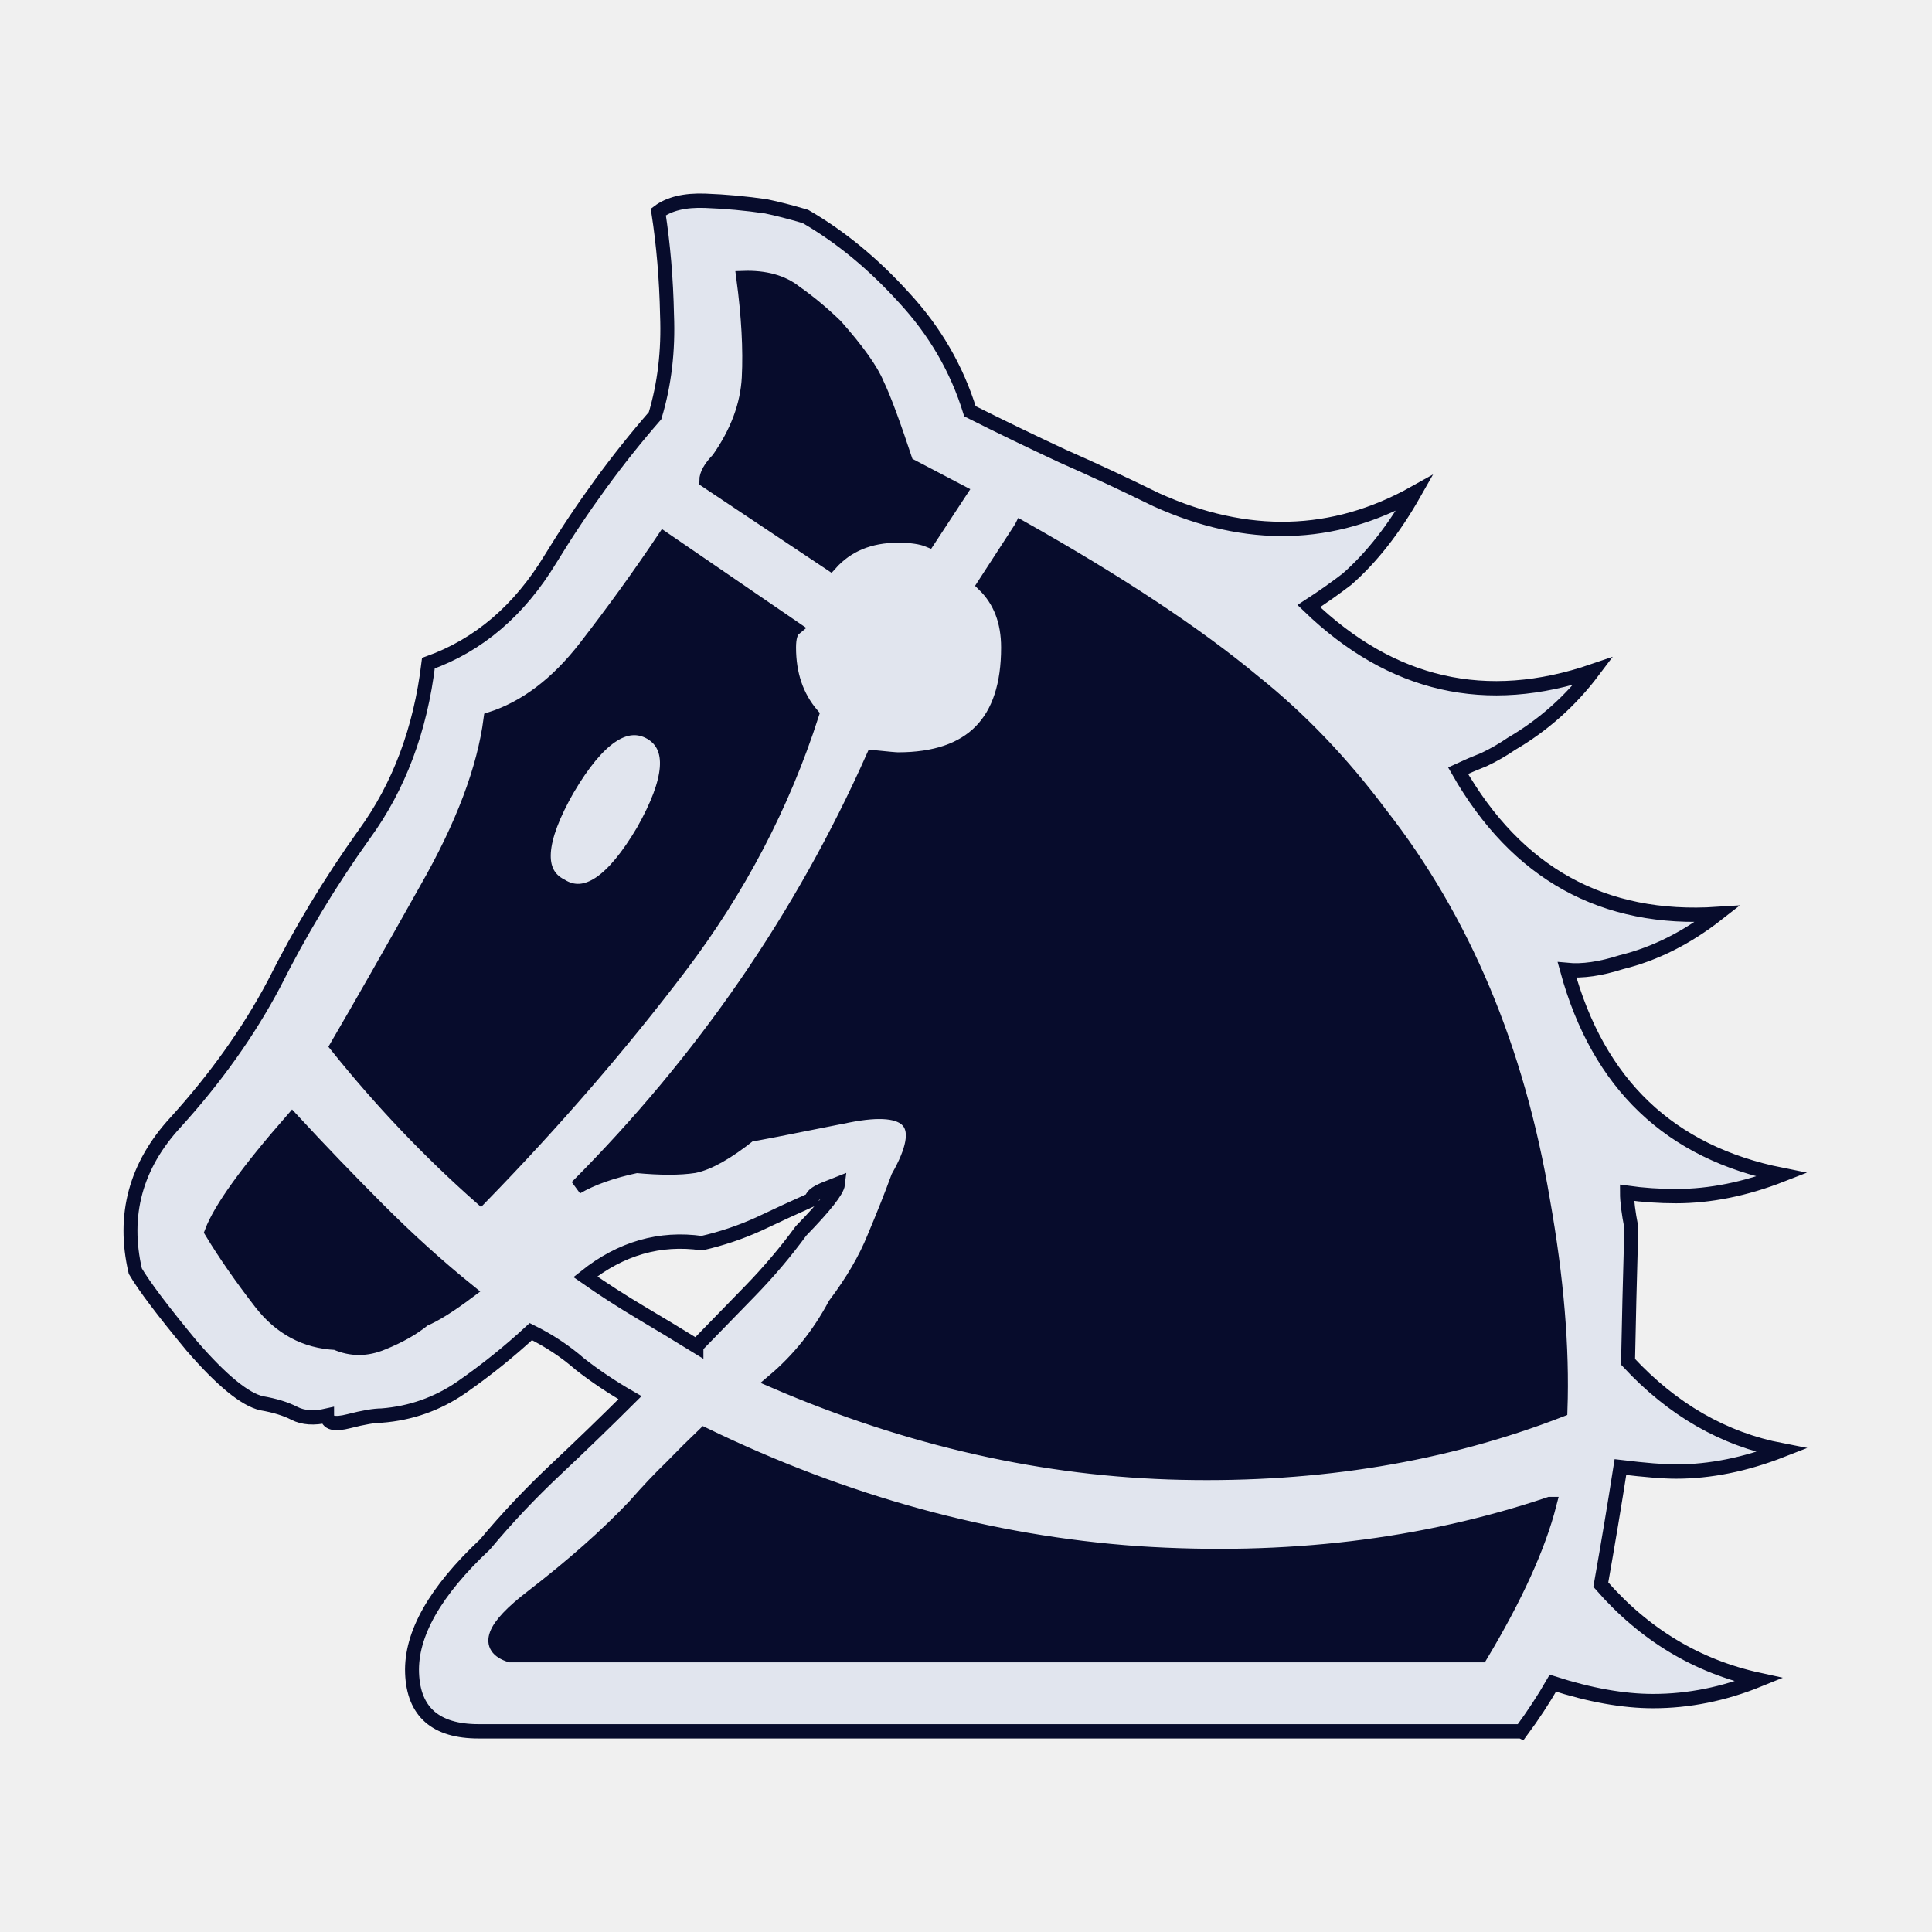
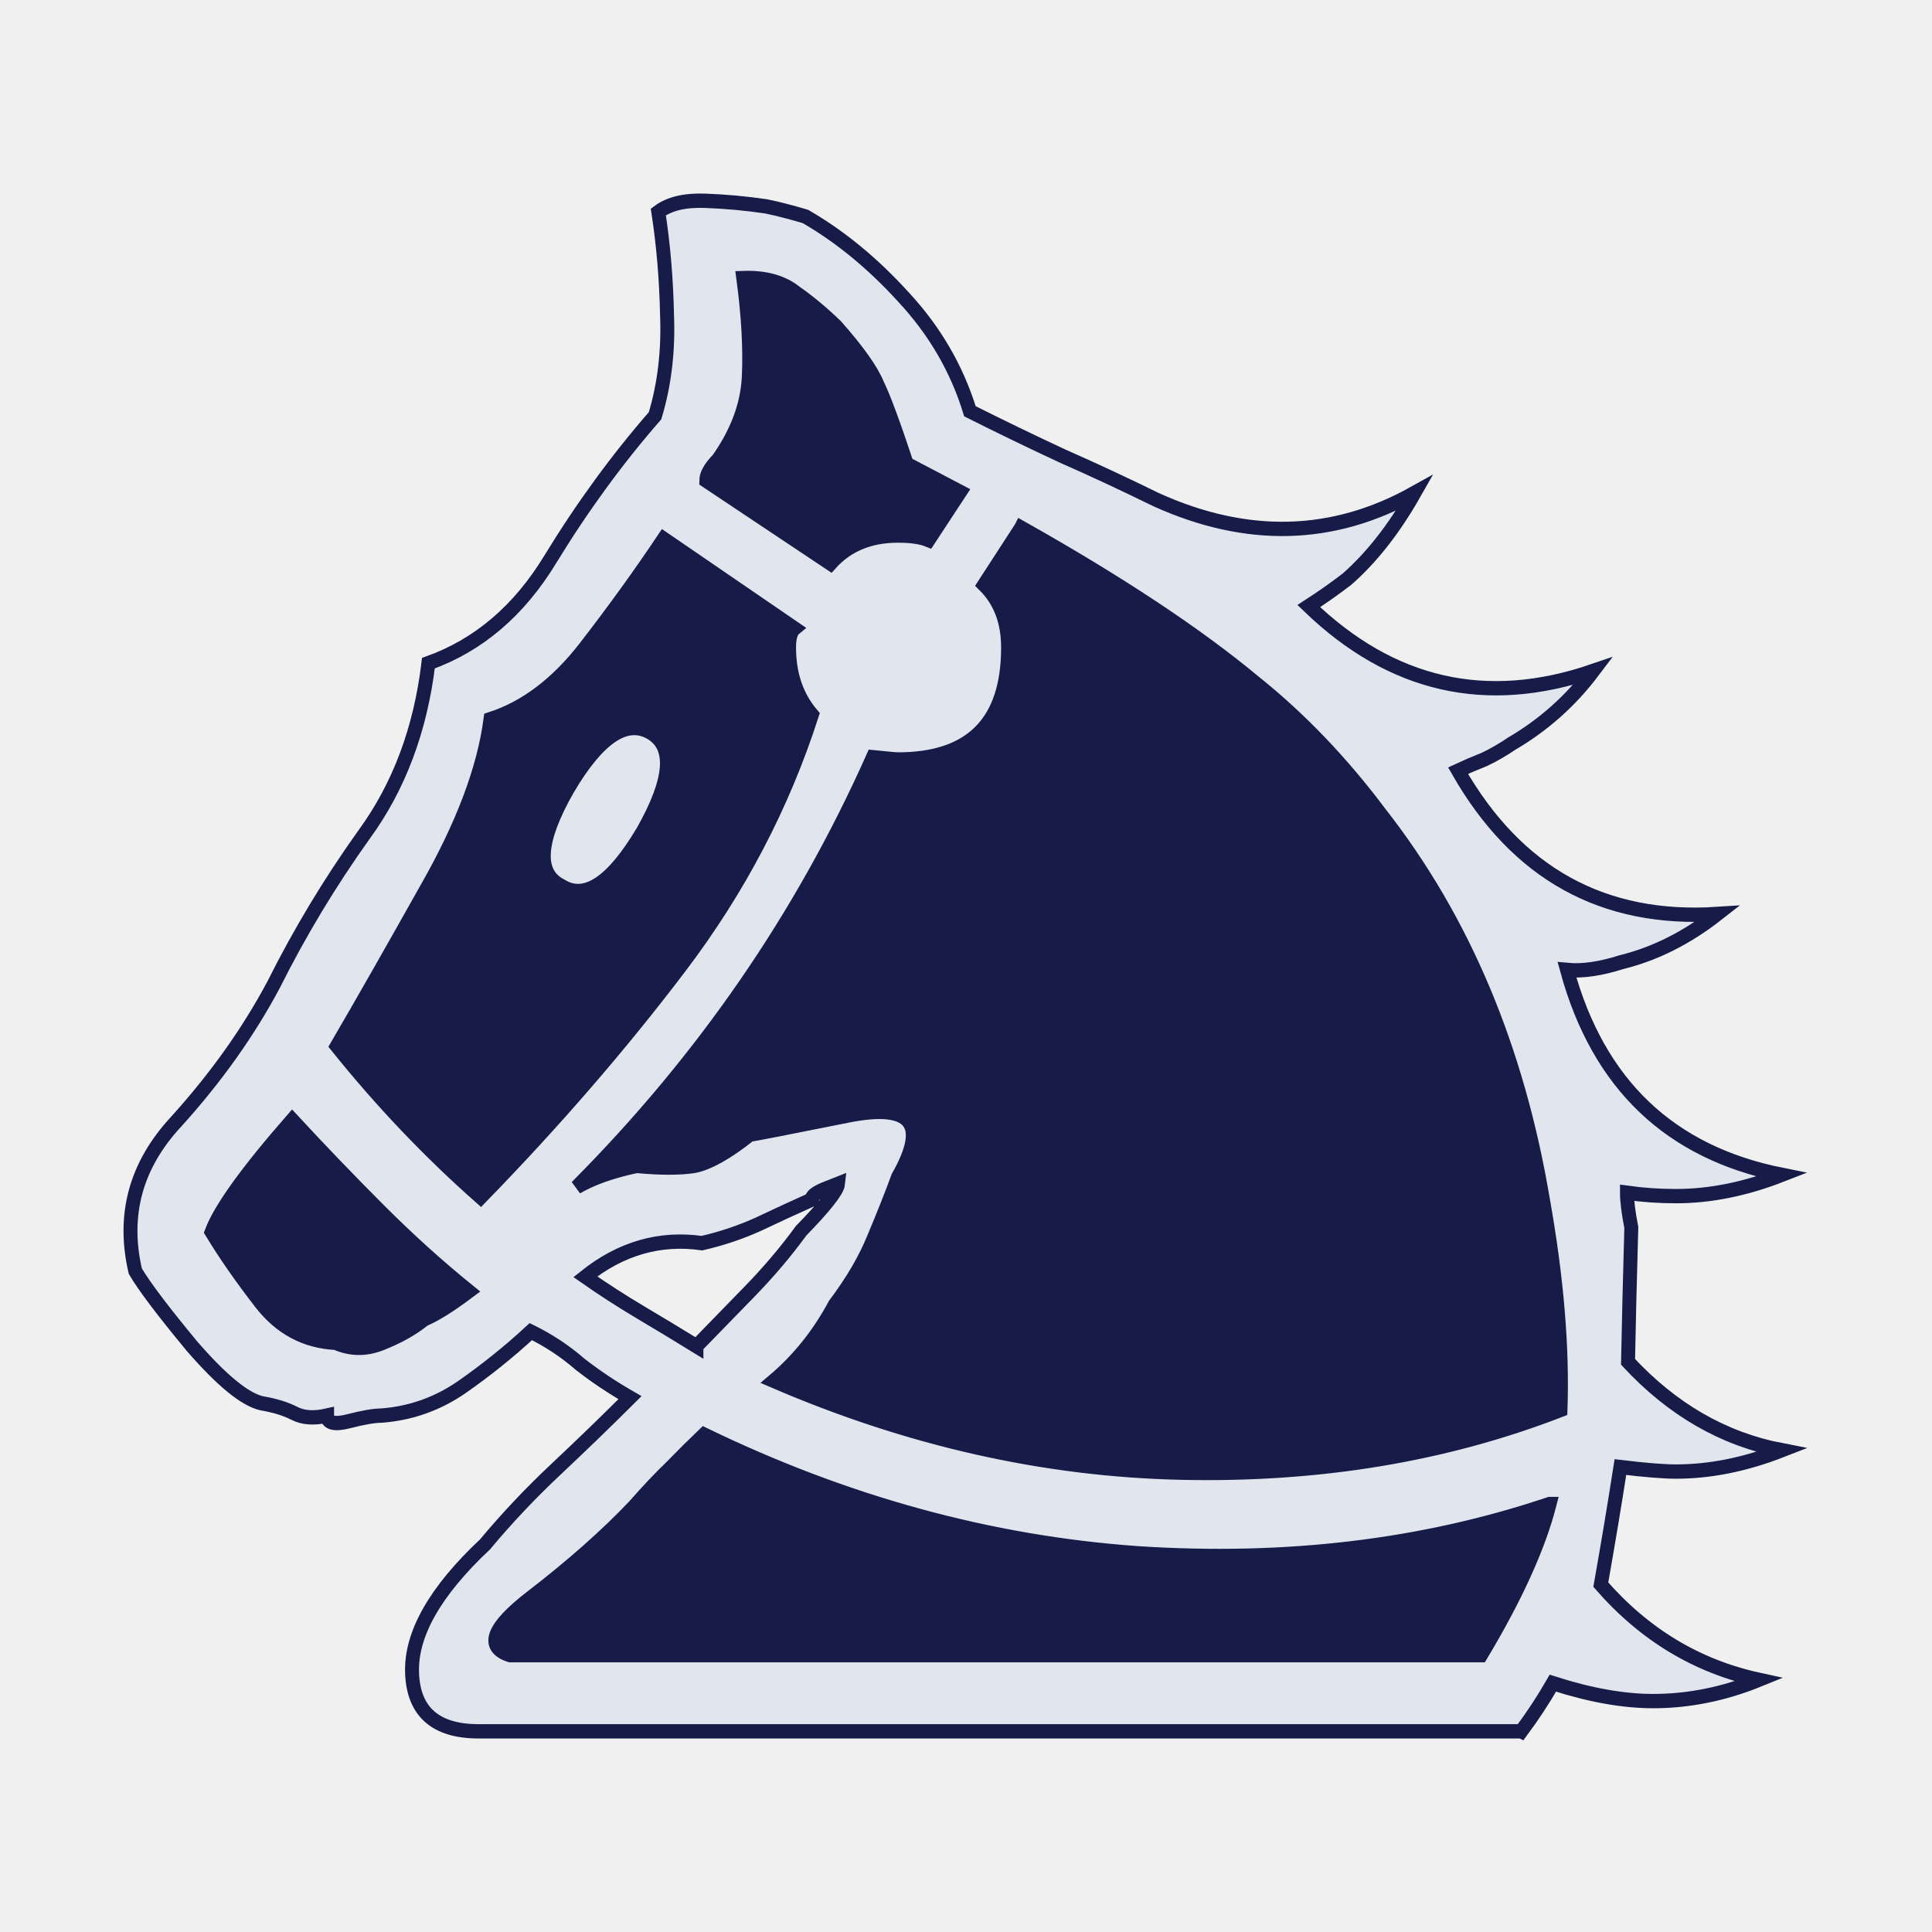
<svg xmlns="http://www.w3.org/2000/svg" width="550" height="550" viewBox="0 0 145.521 145.521" version="1.1" id="svg5">
  <defs id="defs2" />
  <g id="layer1" transform="translate(10.00001,9.999859)">
    <text xml:space="preserve" style="font-size:40px;line-height:1.25;font-family:'Chess Condal';-inkscape-font-specification:'Chess Condal';fill:#ffffff;fill-opacity:1;stroke:none;stroke-width:0.265;stroke-opacity:1" x="87.549" y="91.299" id="text29524">
      <tspan id="tspan29522" style="fill:#ffffff;fill-opacity:1;stroke:none;stroke-width:0.265;stroke-opacity:1" x="87.549" y="91.299" />
    </text>
    <text xml:space="preserve" style="font-size:40px;line-height:1.25;font-family:'Chess Leipzig';-inkscape-font-specification:'Chess Leipzig';stroke-width:0.265" x="254.014" y="94.276" id="text58610">
      <tspan id="tspan58608" style="stroke-width:0.265" x="254.014" y="94.276" />
    </text>
    <text xml:space="preserve" style="font-size:40px;line-height:1.25;font-family:'Chess Maya';-inkscape-font-specification:'Chess Maya';stroke-width:0.265" x="237.016" y="39.904" id="text87666">
      <tspan id="tspan87664" style="stroke-width:0.265" x="237.016" y="39.904" />
    </text>
-     <path style="fill:#070c2c;fill-opacity:1;stroke:#2c0707;stroke-width:1.127;stroke-linecap:butt;stroke-linejoin:miter;stroke-opacity:1;stroke-miterlimit:4;stroke-dasharray:none" d="m 4.375,80.276 c 0.555,-0.515 0.425,-1.425 0.716,-2.024 0.246,-0.506 0.783,-0.809 1.075,-1.288 0.8,-1.315 1.732,-2.638 2.687,-3.865 0.396,-0.509 0.902,-0.93 1.254,-1.472 0.105,-0.161 0.061,-0.401 0.179,-0.552 0.134,-0.173 0.4,-0.198 0.537,-0.368 0.361,-0.445 0.597,-0.982 0.896,-1.472 0.363,-0.597 0.42,-1.232 0.716,-1.84 0.422,-0.868 0.869,-1.686 1.254,-2.577 0.38,-0.879 0.467,-1.88 0.896,-2.761 0.366,-0.753 0.887,-1.455 1.254,-2.208 0.169,-0.347 0.164,-0.772 0.358,-1.104 0.348,-0.596 1.845,-2.192 1.97,-2.577 0.038,-0.116 -0.066,-0.266 0,-0.368 0.25,-0.385 1.296,-0.682 1.433,-1.104 0.038,-0.116 -0.038,-0.252 0,-0.368 0.117,-0.36 0.58,-0.682 0.716,-1.104 0.213,-0.658 -0.693,0.758 0.179,-0.736 0.174,-0.298 0.565,-0.426 0.716,-0.736 0.053,-0.11 -0.023,-0.248 0,-0.368 0.261,-1.34 0.02,0.142 0.537,-0.92 0.11,-0.226 0.057,-0.517 0.179,-0.736 0.47,-0.845 0.562,-0.445 0.896,-1.472 0.092,-0.283 0.391,-0.143 0.537,-0.368 0.066,-0.102 -0.038,-0.252 0,-0.368 0.092,-0.283 0.391,-0.143 0.537,-0.368 0.209,-0.322 0.232,-1.766 0.358,-2.024 0.076,-0.155 0.265,-0.224 0.358,-0.368 0.185,-0.285 0.163,-0.988 0.358,-1.288 0.282,-0.435 0.61,-0.848 0.896,-1.288 0.232,-0.358 1.112,-1.091 1.433,-1.288 0.39,-0.24 0.932,-0.222 1.254,-0.552 0.133,-0.137 0.061,-0.401 0.179,-0.552 0.499,-0.64 2.082,-1.22 2.687,-1.84 0.915,-0.941 -0.751,0.257 0.537,-0.736 0.372,-0.287 0.303,-0.046 0.537,-0.368 0.209,-0.286 0.291,-0.667 0.537,-0.92 0.271,-0.278 0.834,-0.549 1.075,-0.92 0.148,-0.228 0.203,-0.513 0.358,-0.736 0.245,-0.353 0.739,-0.517 0.896,-0.92 0.067,-0.171 -0.067,-0.381 0,-0.552 0.142,-0.365 0.545,-0.569 0.716,-0.92 0.386,-0.793 0.701,-1.775 0.896,-2.577 0.198,-0.816 0.898,-1.846 1.254,-2.577 0.373,-0.766 -0.012,0.197 0.358,-0.184 0.416,-0.428 0.956,-1.166 1.254,-1.472 0.084,-0.087 0.274,0.087 0.358,0 0.435,-0.447 -0.053,-0.27 0.358,-0.552 0.205,-0.14 0.542,-0.005 0.716,-0.184 0.084,-0.087 -0.053,-0.258 0,-0.368 0.084,-0.174 0.453,-0.01 0.537,-0.184 0.053,-0.11 -0.053,-0.258 0,-0.368 0.113,-0.233 0.476,-0.3 0.537,-0.552 0.043,-0.179 -0.035,-0.372 0,-0.552 0.161,-0.829 0.717,-1.658 1.075,-2.393 0.256,-0.527 0.353,-1.272 0.537,-1.84 0.572,-1.763 0.014,-3.37 0.358,-4.785 0.021,-0.084 0.165,-0.098 0.179,-0.184 0.095,-0.587 -0.259,-1.677 0,-2.208 0.066,-0.135 0.179,0.098 0.179,-0.552 0,-1.128 -0.456,-2.175 0.716,-2.577 1.451,-0.497 4.048,0.65 5.373,1.104 0.398,0.136 1.074,0.184 1.433,0.368 0.637,0.327 0.236,0.265 1.075,0.552 0.551,0.189 0.885,0.909 1.254,1.288 0.189,0.194 0.556,0.149 0.716,0.368 0.113,0.155 0.074,0.391 0.179,0.552 0.033,0.051 0.137,-0.043 0.179,0 0.435,0.447 -0.053,0.27 0.358,0.552 0.179,0.123 0.631,0.29 0.716,0.552 0.038,0.116 -0.038,0.252 0,0.368 0.092,0.283 0.391,0.143 0.537,0.368 0.066,0.102 -0.038,0.252 0,0.368 0.106,0.327 0.616,0.612 0.716,0.92 0.137,0.423 0.087,0.871 0.358,1.288 0.211,0.325 0.597,0.736 0.716,1.104 0.057,0.175 -0.067,0.381 0,0.552 0.063,0.161 0.265,0.224 0.358,0.368 0.125,0.192 0.085,0.543 0.179,0.736 0.027,0.055 0.152,-0.055 0.179,0 0.08,0.165 -0.16,0.47 0,0.552 0.107,0.055 0.274,-0.087 0.358,0 0.122,0.125 0.082,0.906 0.179,1.104 0.089,0.183 0.296,0.361 0.358,0.552 0.038,0.116 -0.053,0.258 0,0.368 0.213,0.439 0.921,0.815 1.075,1.288 0.038,0.116 -0.066,0.266 0,0.368 0.14,0.216 0.868,0.708 1.075,0.92 0.239,0.245 -0.38,0.177 0.179,0.368 0.544,0.186 1.264,0.227 1.791,0.552 0.145,0.089 0.201,0.304 0.358,0.368 0.614,0 0.485,-0.058 1.075,0.184 1.04,0.428 2.03,1.025 3.045,1.472 0.803,0.354 0.557,0.01 1.254,0.368 0.567,0.291 1.03,0.848 1.612,1.104 0.803,0.354 0.557,0.01 1.254,0.368 0.921,0.473 1.786,0.943 2.687,1.472 0.559,0.328 1.275,0.523 1.791,0.92 2.081,1.604 4.074,3.427 6.089,5.153 0.411,0.352 0.686,0.969 1.075,1.288 0.147,0.121 0.404,0.047 0.537,0.184 0.133,0.137 0.046,0.415 0.179,0.552 0.246,0.253 0.628,0.323 0.896,0.552 0.32,0.274 0.462,0.882 0.896,1.104 0.107,0.055 0.251,-0.055 0.358,0 0.156,0.08 1.813,2.047 1.97,2.208 0.412,0.423 1.137,0.738 1.612,1.104 0.468,0.361 0.742,0.833 1.075,1.288 0.101,0.139 0.239,0.245 0.358,0.368 0.179,0.123 0.403,0.195 0.537,0.368 0.118,0.151 0.046,0.415 0.179,0.552 0.133,0.137 0.404,0.047 0.537,0.184 0.227,0.234 0.165,0.656 0.358,0.92 0.551,0.755 1.215,1.469 1.791,2.208 0.34,0.437 0.873,1.138 1.075,1.656 0.044,0.114 -0.066,0.266 0,0.368 0.074,0.114 0.264,0.087 0.358,0.184 0.672,0.69 0.113,0.339 0.537,0.92 0.152,0.208 0.424,0.319 0.537,0.552 0.248,0.509 0.606,0.976 0.896,1.472 0.097,0.166 0.066,0.397 0.179,0.552 0.08,0.11 0.284,0.07 0.358,0.184 0.178,0.275 0.188,0.64 0.358,0.92 0.21,0.345 0.865,0.943 1.075,1.288 0.449,0.737 1.439,3.503 1.791,3.865 0.094,0.097 0.298,0.061 0.358,0.184 0.994,2.043 -0.821,-0.621 0.179,0.92 0.239,0.368 0.412,0.791 0.716,1.104 0.152,0.156 0.418,0.184 0.537,0.368 1.773,2.733 -1.106,-0.969 0.358,1.288 0.141,0.217 0.397,0.336 0.537,0.552 0.223,0.344 1.715,4.212 1.791,4.601 0.035,0.18 -0.067,0.381 0,0.552 0.063,0.161 0.295,0.207 0.358,0.368 0.146,0.374 0.14,1.688 0.358,2.024 0.074,0.114 0.299,0.061 0.358,0.184 0.08,0.165 -0.035,0.372 0,0.552 0.132,0.678 0.405,1.344 0.537,2.024 0.07,0.361 -0.07,0.743 0,1.104 0.307,1.579 0.179,3.32 0.179,4.969 0,2.331 0,4.662 0,6.994 0,1.902 0,3.804 0,5.705 0,0.77 -0.122,1.64 0,2.393 0.182,1.122 0.459,2.898 0.179,4.049 -0.124,0.508 -0.414,0.966 -0.537,1.472 -0.222,0.911 -0.261,1.91 -0.537,2.761 -0.188,0.58 -0.932,1.623 -1.075,2.208 -0.058,0.238 0.107,0.517 0,0.736 -0.385,0.791 -0.697,1.617 -1.075,2.393 -0.092,0.189 -0.087,0.547 -0.179,0.736 -0.179,0.368 -0.535,0.731 -0.716,1.104 -0.053,0.11 0.038,0.252 0,0.368 -0.104,0.322 -0.565,0.609 -0.716,0.92 -0.081,0.167 -0.312,1.241 -0.358,1.288 -0.089,0.092 -0.269,0.092 -0.358,0.184 -0.219,0.225 -0.269,0.783 -0.537,0.92 -0.107,0.055 -0.259,-0.068 -0.358,0 -0.141,0.096 -0.207,0.29 -0.358,0.368 -0.386,0.198 -6.749,0 -7.522,0 -1.638,0 -3.228,0.132 -4.836,0.368 -0.906,0.133 -1.955,0 -2.866,0 -2.03,0 -4.06,0 -6.089,0 -2.562,0 -5.728,-0.287 -8.239,0 -2.13,0.243 -4.285,0.184 -6.448,0.184 -1.115,0 -2.296,0.114 -3.403,0 -4.357,-0.448 -8.869,-0.184 -13.253,-0.184 -5.097,0 -10.133,-0.184 -15.224,-0.184 -1.493,0 -2.985,0 -4.478,0 -0.683,0 -1.664,0.171 -2.328,0 -0.209,-0.054 -0.333,-0.298 -0.537,-0.368 -0.793,-0.272 -1.56,0.237 -2.149,-0.368 -0.133,-0.137 -0.074,-0.391 -0.179,-0.552 -0.074,-0.114 -0.299,-0.061 -0.358,-0.184 -0.102,-0.211 -0.039,-0.704 -0.179,-0.92 -0.094,-0.144 -0.265,-0.224 -0.358,-0.368 -0.337,-0.52 0.276,-2.91 0.537,-3.313 0.7,-1.079 1.821,-1.872 2.687,-2.761 0.533,-0.548 -0.268,-0.24 0.537,-0.736 0.8,-0.493 1.581,-0.896 2.328,-1.472 1.745,-1.345 3.058,-3.199 4.836,-4.417 0.624,-0.427 0.916,-1.309 1.433,-1.84 0.64,-0.658 0.742,-0.683 1.254,-1.472 0.266,-0.409 0.767,-0.604 1.075,-0.92 0.333,-0.342 0.293,-0.778 0.716,-1.104 0.634,-0.489 1.233,-0.899 1.791,-1.472 0.293,-0.301 0.364,-0.648 0.716,-0.92 0.151,-0.116 0.404,-0.047 0.537,-0.184 0.094,-0.097 0.085,-0.271 0.179,-0.368 0.375,-0.386 1.106,-0.769 1.433,-1.104 0.094,-0.097 0.085,-0.271 0.179,-0.368 0.606,-0.623 0.11,0.255 0.716,-0.368 0.094,-0.097 0.085,-0.271 0.179,-0.368 0.15,-0.154 0.759,-0.412 0.896,-0.552 0.094,-0.097 0.085,-0.271 0.179,-0.368 0.189,-0.194 0.528,-0.174 0.716,-0.368 0.248,-0.255 0.981,-1.332 1.254,-1.472 0.107,-0.055 0.274,0.087 0.358,0 0.084,-0.087 -0.038,-0.252 0,-0.368 0.147,-0.452 0.864,-0.671 1.075,-1.104 0.273,-0.56 0.2,-0.39 0.716,-0.92 0.332,-0.341 0.37,-0.932 0.716,-1.288 0.391,-0.402 0.559,-0.769 0.896,-1.288 0.228,-0.352 0.941,-0.922 1.075,-1.104 0.307,-0.421 0.424,-0.939 0.537,-1.288 0.053,-0.165 0.295,-0.207 0.358,-0.368 0.43,-1.104 0.205,-0.421 0.537,-1.104 0.41,-0.842 0.427,-1.596 0.537,-2.393 0.051,-0.369 0.436,-0.84 0.179,-1.104 -0.136,-0.14 -1.524,-0.03 -1.612,0 -0.454,0.155 -0.786,0.456 -1.254,0.552 -1.004,0.206 -2.035,0.453 -3.045,0.736 -0.31,0.087 -0.582,0.296 -0.896,0.368 -0.35,0.08 -0.735,-0.116 -1.075,0 -0.577,0.198 -1.335,0.308 -1.97,0.552 -0.25,0.096 -0.46,0.293 -0.716,0.368 -0.172,0.051 -0.371,-0.068 -0.537,0 -0.453,0.186 -0.263,0.366 -0.716,0.552 -1.826,0.751 -3.615,0.975 -5.552,1.472 -0.279,0.072 -0.614,-0.058 -0.896,0 -1.059,0.218 -0.018,0.118 -1.075,0.552 -0.111,0.046 -0.239,0 -0.358,0 -0.179,0.061 -0.368,0.097 -0.537,0.184 -0.698,0.359 -1.278,0.933 -1.97,1.288 -0.169,0.087 -0.392,0.06 -0.537,0.184 -0.229,0.196 -0.351,0.497 -0.537,0.736 -0.336,0.432 -0.046,-0.091 -0.716,0.368 -0.88,0.603 -0.235,0.425 -0.896,1.104 -0.226,0.233 -0.89,0.546 -1.075,0.736 -0.094,0.097 -0.072,0.286 -0.179,0.368 -0.433,0.334 -0.927,0.361 -1.254,0.92 -0.097,0.166 -0.046,0.415 -0.179,0.552 -0.133,0.137 -0.368,0.097 -0.537,0.184 -0.274,0.141 -0.14,0.328 -0.358,0.552 -0.123,0.126 -1.023,0.657 -1.075,0.736 -0.384,0.593 0.034,0.434 -0.358,0.736 -0.38,0.293 -1.109,0.587 -1.433,0.92 -0.094,0.097 -0.085,0.271 -0.179,0.368 -0.198,0.204 -0.83,0.267 -1.075,0.368 -0.595,0.245 -1.099,0.753 -1.612,1.104 -0.32,0.219 -1.927,0.316 -2.328,0.368 -2.133,0.274 0.202,0.04 -1.075,0.368 -0.447,0.115 -0.977,-0.078 -1.433,0 -1.243,0.213 -2.485,0.328 -3.761,0 C 12.363,93.186 10.606,92.384 10.285,92.054 10.117,91.882 9.986,91.481 9.748,91.318 9.119,90.888 8.239,90.478 7.778,89.846 7.634,89.649 6.703,88.496 6.524,88.373 6.413,88.297 6.26,88.286 6.166,88.189 5.827,87.842 6.081,87.842 5.987,87.453 5.888,87.049 5.603,87.033 5.449,86.717 5.28,86.37 5.26,85.96 5.091,85.613 c -0.61,-1.255 -0.896,-1.704 -0.896,-3.129 0,-1.268 0.961,-0.601 0.179,-2.208 z" id="path997" />
-     <g aria-label="n" id="text90574" style="font-size:600.874px;line-height:1.25;font-family:'Chess Magnetic';-inkscape-font-specification:'Chess Magnetic';fill:#e1e5ee;fill-opacity:1;stroke:#070c2c;stroke-width:3.752;stroke-opacity:1;stroke-miterlimit:4;stroke-dasharray:none" transform="matrix(0.2797213,0,0,0.2874366,-0.1722286,5.115584)">
-       <path d="M 374.501,401.097 H 93.722 c -11.54,0 -17.506,-5.086 -17.897,-15.257 -0.391,-10.171 6.161,-21.418 19.657,-33.74 5.868,-6.846 12.225,-13.398 19.071,-19.657 6.846,-6.259 13.496,-12.518 19.951,-18.777 -4.89,-2.738 -9.389,-5.672 -13.496,-8.802 -3.912,-3.325 -8.313,-6.161 -13.203,-8.508 -5.868,5.281 -12.127,10.171 -18.777,14.67 -6.455,4.303 -13.594,6.748 -21.418,7.335 -1.956,0 -4.89,0.489 -8.802,1.467 -3.912,0.978 -5.868,0.489 -5.868,-1.467 -3.521,0.782 -6.455,0.587 -8.802,-0.587 -2.347,-1.174 -5.281,-2.054 -8.802,-2.641 -4.499,-0.978 -10.758,-5.966 -18.777,-14.963 -7.824,-9.193 -12.909,-15.746 -15.257,-19.657 -3.521,-14.67 0.098,-27.677 10.856,-39.022 10.758,-11.54 19.56,-23.569 26.406,-36.088 7.041,-13.692 15.159,-26.797 24.352,-39.315 9.389,-12.518 15.159,-27.481 17.31,-44.89 13.496,-4.694 24.45,-13.79 32.86,-27.286 8.606,-13.692 17.995,-26.21 28.166,-37.555 2.543,-8.215 3.619,-17.017 3.227,-26.406 -0.196,-9.389 -0.978,-18.386 -2.347,-26.992 2.934,-2.152 7.139,-3.13 12.616,-2.934 5.477,0.196 10.953,0.685 16.43,1.467 2.934,0.587 6.455,1.467 10.562,2.641 9.389,5.281 18.191,12.323 26.406,21.124 8.411,8.802 14.376,18.777 17.897,29.926 8.411,4.108 16.724,8.019 24.939,11.736 8.215,3.521 16.626,7.335 25.232,11.442 24.45,10.758 47.628,10.171 69.535,-1.76 -5.477,9.389 -11.54,16.919 -18.191,22.591 -3.13,2.347 -6.552,4.694 -10.269,7.041 22.298,20.929 47.823,26.601 76.576,17.017 -6.064,7.824 -13.398,14.181 -22.005,19.071 -2.347,1.565 -4.792,2.934 -7.335,4.108 -2.543,0.978 -4.89,1.956 -7.041,2.934 15.843,26.992 39.119,39.511 69.828,37.555 -8.215,6.259 -16.821,10.464 -25.819,12.616 -5.672,1.76 -10.562,2.445 -14.67,2.054 8.411,29.926 27.677,47.823 57.799,53.691 -9.78,3.716 -19.266,5.575 -28.459,5.575 -4.499,0 -8.9,-0.293 -13.203,-0.88 0,2.152 0.391,5.183 1.174,9.095 -0.391,13.496 -0.685,25.232 -0.88,35.207 11.931,12.518 25.721,20.244 41.369,23.178 -9.78,3.716 -19.266,5.575 -28.459,5.575 -3.325,0 -8.313,-0.391 -14.963,-1.174 -1.565,9.78 -3.325,20.049 -5.281,30.807 11.736,13.105 25.917,21.418 42.542,24.939 -9.389,3.716 -18.875,5.575 -28.459,5.575 -8.019,0 -17.017,-1.565 -26.992,-4.694 -2.543,4.303 -5.379,8.508 -8.508,12.616 z M 143.599,88.63 c -6.455,9.389 -13.496,18.875 -21.124,28.459 -7.628,9.584 -16.137,15.843 -25.525,18.777 -1.76,13.105 -7.53,27.97 -17.31,44.596 -9.584,16.626 -17.604,30.318 -24.058,41.075 11.931,14.474 24.841,27.677 38.728,39.608 19.951,-19.951 37.848,-40.097 53.691,-60.439 15.843,-20.342 27.677,-42.347 35.501,-66.014 -4.108,-4.694 -6.161,-10.562 -6.161,-17.604 0,-2.543 0.489,-4.205 1.467,-4.988 z m 8.802,211.538 14.376,-14.376 c 5.086,-5.086 9.682,-10.367 13.79,-15.843 6.455,-6.455 9.78,-10.562 9.975,-12.323 l -3.814,1.467 c -2.347,0.978 -3.423,1.858 -3.227,2.641 -4.499,1.956 -9.291,4.108 -14.376,6.455 -4.89,2.152 -9.975,3.814 -15.257,4.988 -11.345,-1.565 -21.809,1.369 -31.393,8.802 4.89,3.325 9.878,6.455 14.963,9.389 5.086,2.934 10.073,5.868 14.963,8.802 z m 87.432,-214.472 -9.975,14.963 c 4.303,4.108 6.455,9.584 6.455,16.43 0,19.56 -9.878,29.34 -29.633,29.34 -0.587,0 -2.836,-0.196 -6.748,-0.587 -19.169,41.858 -45.77,79.412 -79.804,112.664 4.108,-2.347 9.486,-4.205 16.137,-5.575 6.455,0.587 11.638,0.587 15.55,0 3.912,-0.782 8.9,-3.521 14.963,-8.215 0.587,0 9.389,-1.663 26.406,-4.988 17.213,-3.325 21.711,2.054 13.496,16.137 -1.76,4.694 -3.912,9.975 -6.455,15.843 -2.347,5.672 -5.868,11.54 -10.562,17.604 -4.303,7.824 -9.78,14.474 -16.43,19.951 36.381,15.257 72.958,23.276 109.73,24.058 36.968,0.782 71.002,-4.694 102.102,-16.43 0.587,-16.235 -0.978,-34.523 -4.694,-54.865 -6.846,-39.706 -21.418,-73.447 -43.716,-101.221 -10.367,-13.496 -21.711,-25.036 -34.034,-34.621 -15.452,-12.518 -36.381,-26.014 -62.787,-40.489 z M 43.551,240.903 c -12.127,13.496 -19.364,23.276 -21.711,29.34 3.521,5.672 7.922,11.834 13.203,18.484 5.281,6.65 12.029,10.171 20.244,10.562 4.108,1.76 8.313,1.76 12.616,0 4.499,-1.76 8.215,-3.814 11.149,-6.161 2.934,-1.174 6.944,-3.619 12.029,-7.335 -8.215,-6.455 -16.332,-13.594 -24.352,-21.418 -8.019,-7.824 -15.746,-15.648 -23.178,-23.472 z M 382.13,341.537 c -34.034,11.149 -71.002,15.452 -110.903,12.909 -39.706,-2.738 -78.63,-13.105 -116.771,-31.1 -2.738,2.543 -5.672,5.379 -8.802,8.508 -3.13,2.934 -6.455,6.357 -9.975,10.269 -7.433,7.628 -16.626,15.55 -27.579,23.765 -10.758,8.019 -12.714,13.105 -5.868,15.257 h 261.415 c 9.389,-15.257 15.55,-28.459 18.484,-39.608 z M 155.041,73.374 188.488,95.085 c 4.499,-4.89 10.562,-7.335 18.191,-7.335 3.521,0 6.259,0.391 8.215,1.174 l 8.508,-12.616 c -7.628,-3.912 -12.42,-6.357 -14.376,-7.335 -3.521,-10.367 -6.161,-17.31 -7.922,-20.831 -1.565,-3.716 -5.281,-8.802 -11.149,-15.257 -3.521,-3.325 -7.139,-6.259 -10.856,-8.802 -3.521,-2.738 -8.215,-4.01 -14.083,-3.814 1.369,9.975 1.858,18.68 1.467,26.112 -0.391,7.237 -3.13,14.376 -8.215,21.418 -2.152,2.152 -3.227,4.01 -3.227,5.575 z m -37.261,80.684 c 8.215,-13.496 15.648,-18.386 22.298,-14.67 6.455,3.716 5.77,12.323 -2.054,25.819 -8.215,13.496 -15.55,18.288 -22.005,14.376 -6.846,-3.325 -6.259,-11.834 1.76,-25.525 z" id="path862" style="fill:#e1e5ee;fill-opacity:1;stroke:#070c2c;stroke-opacity:1;stroke-width:3.752;stroke-miterlimit:4;stroke-dasharray:none" />
+     <path style="fill:#161c47;fill-opacity:1;stroke:#2c0707;stroke-width:1.127;stroke-linecap:butt;stroke-linejoin:miter;stroke-opacity:1;stroke-miterlimit:4;stroke-dasharray:none" d="m 4.375,80.276 c 0.555,-0.515 0.425,-1.425 0.716,-2.024 0.246,-0.506 0.783,-0.809 1.075,-1.288 0.8,-1.315 1.732,-2.638 2.687,-3.865 0.396,-0.509 0.902,-0.93 1.254,-1.472 0.105,-0.161 0.061,-0.401 0.179,-0.552 0.134,-0.173 0.4,-0.198 0.537,-0.368 0.361,-0.445 0.597,-0.982 0.896,-1.472 0.363,-0.597 0.42,-1.232 0.716,-1.84 0.422,-0.868 0.869,-1.686 1.254,-2.577 0.38,-0.879 0.467,-1.88 0.896,-2.761 0.366,-0.753 0.887,-1.455 1.254,-2.208 0.169,-0.347 0.164,-0.772 0.358,-1.104 0.348,-0.596 1.845,-2.192 1.97,-2.577 0.038,-0.116 -0.066,-0.266 0,-0.368 0.25,-0.385 1.296,-0.682 1.433,-1.104 0.038,-0.116 -0.038,-0.252 0,-0.368 0.117,-0.36 0.58,-0.682 0.716,-1.104 0.213,-0.658 -0.693,0.758 0.179,-0.736 0.174,-0.298 0.565,-0.426 0.716,-0.736 0.053,-0.11 -0.023,-0.248 0,-0.368 0.261,-1.34 0.02,0.142 0.537,-0.92 0.11,-0.226 0.057,-0.517 0.179,-0.736 0.47,-0.845 0.562,-0.445 0.896,-1.472 0.092,-0.283 0.391,-0.143 0.537,-0.368 0.066,-0.102 -0.038,-0.252 0,-0.368 0.092,-0.283 0.391,-0.143 0.537,-0.368 0.209,-0.322 0.232,-1.766 0.358,-2.024 0.076,-0.155 0.265,-0.224 0.358,-0.368 0.185,-0.285 0.163,-0.988 0.358,-1.288 0.282,-0.435 0.61,-0.848 0.896,-1.288 0.232,-0.358 1.112,-1.091 1.433,-1.288 0.39,-0.24 0.932,-0.222 1.254,-0.552 0.133,-0.137 0.061,-0.401 0.179,-0.552 0.499,-0.64 2.082,-1.22 2.687,-1.84 0.915,-0.941 -0.751,0.257 0.537,-0.736 0.372,-0.287 0.303,-0.046 0.537,-0.368 0.209,-0.286 0.291,-0.667 0.537,-0.92 0.271,-0.278 0.834,-0.549 1.075,-0.92 0.148,-0.228 0.203,-0.513 0.358,-0.736 0.245,-0.353 0.739,-0.517 0.896,-0.92 0.067,-0.171 -0.067,-0.381 0,-0.552 0.142,-0.365 0.545,-0.569 0.716,-0.92 0.386,-0.793 0.701,-1.775 0.896,-2.577 0.198,-0.816 0.898,-1.846 1.254,-2.577 0.373,-0.766 -0.012,0.197 0.358,-0.184 0.416,-0.428 0.956,-1.166 1.254,-1.472 0.084,-0.087 0.274,0.087 0.358,0 0.435,-0.447 -0.053,-0.27 0.358,-0.552 0.205,-0.14 0.542,-0.005 0.716,-0.184 0.084,-0.087 -0.053,-0.258 0,-0.368 0.084,-0.174 0.453,-0.01 0.537,-0.184 0.053,-0.11 -0.053,-0.258 0,-0.368 0.113,-0.233 0.476,-0.3 0.537,-0.552 0.043,-0.179 -0.035,-0.372 0,-0.552 0.161,-0.829 0.717,-1.658 1.075,-2.393 0.256,-0.527 0.353,-1.272 0.537,-1.84 0.572,-1.763 0.014,-3.37 0.358,-4.785 0.021,-0.084 0.165,-0.098 0.179,-0.184 0.095,-0.587 -0.259,-1.677 0,-2.208 0.066,-0.135 0.179,0.098 0.179,-0.552 0,-1.128 -0.456,-2.175 0.716,-2.577 1.451,-0.497 4.048,0.65 5.373,1.104 0.398,0.136 1.074,0.184 1.433,0.368 0.637,0.327 0.236,0.265 1.075,0.552 0.551,0.189 0.885,0.909 1.254,1.288 0.189,0.194 0.556,0.149 0.716,0.368 0.113,0.155 0.074,0.391 0.179,0.552 0.033,0.051 0.137,-0.043 0.179,0 0.435,0.447 -0.053,0.27 0.358,0.552 0.179,0.123 0.631,0.29 0.716,0.552 0.038,0.116 -0.038,0.252 0,0.368 0.092,0.283 0.391,0.143 0.537,0.368 0.066,0.102 -0.038,0.252 0,0.368 0.106,0.327 0.616,0.612 0.716,0.92 0.137,0.423 0.087,0.871 0.358,1.288 0.211,0.325 0.597,0.736 0.716,1.104 0.057,0.175 -0.067,0.381 0,0.552 0.063,0.161 0.265,0.224 0.358,0.368 0.125,0.192 0.085,0.543 0.179,0.736 0.027,0.055 0.152,-0.055 0.179,0 0.08,0.165 -0.16,0.47 0,0.552 0.107,0.055 0.274,-0.087 0.358,0 0.122,0.125 0.082,0.906 0.179,1.104 0.089,0.183 0.296,0.361 0.358,0.552 0.038,0.116 -0.053,0.258 0,0.368 0.213,0.439 0.921,0.815 1.075,1.288 0.038,0.116 -0.066,0.266 0,0.368 0.14,0.216 0.868,0.708 1.075,0.92 0.239,0.245 -0.38,0.177 0.179,0.368 0.544,0.186 1.264,0.227 1.791,0.552 0.145,0.089 0.201,0.304 0.358,0.368 0.614,0 0.485,-0.058 1.075,0.184 1.04,0.428 2.03,1.025 3.045,1.472 0.803,0.354 0.557,0.01 1.254,0.368 0.567,0.291 1.03,0.848 1.612,1.104 0.803,0.354 0.557,0.01 1.254,0.368 0.921,0.473 1.786,0.943 2.687,1.472 0.559,0.328 1.275,0.523 1.791,0.92 2.081,1.604 4.074,3.427 6.089,5.153 0.411,0.352 0.686,0.969 1.075,1.288 0.147,0.121 0.404,0.047 0.537,0.184 0.133,0.137 0.046,0.415 0.179,0.552 0.246,0.253 0.628,0.323 0.896,0.552 0.32,0.274 0.462,0.882 0.896,1.104 0.107,0.055 0.251,-0.055 0.358,0 0.156,0.08 1.813,2.047 1.97,2.208 0.412,0.423 1.137,0.738 1.612,1.104 0.468,0.361 0.742,0.833 1.075,1.288 0.101,0.139 0.239,0.245 0.358,0.368 0.179,0.123 0.403,0.195 0.537,0.368 0.118,0.151 0.046,0.415 0.179,0.552 0.133,0.137 0.404,0.047 0.537,0.184 0.227,0.234 0.165,0.656 0.358,0.92 0.551,0.755 1.215,1.469 1.791,2.208 0.34,0.437 0.873,1.138 1.075,1.656 0.044,0.114 -0.066,0.266 0,0.368 0.074,0.114 0.264,0.087 0.358,0.184 0.672,0.69 0.113,0.339 0.537,0.92 0.152,0.208 0.424,0.319 0.537,0.552 0.248,0.509 0.606,0.976 0.896,1.472 0.097,0.166 0.066,0.397 0.179,0.552 0.08,0.11 0.284,0.07 0.358,0.184 0.178,0.275 0.188,0.64 0.358,0.92 0.21,0.345 0.865,0.943 1.075,1.288 0.449,0.737 1.439,3.503 1.791,3.865 0.094,0.097 0.298,0.061 0.358,0.184 0.994,2.043 -0.821,-0.621 0.179,0.92 0.239,0.368 0.412,0.791 0.716,1.104 0.152,0.156 0.418,0.184 0.537,0.368 1.773,2.733 -1.106,-0.969 0.358,1.288 0.141,0.217 0.397,0.336 0.537,0.552 0.223,0.344 1.715,4.212 1.791,4.601 0.035,0.18 -0.067,0.381 0,0.552 0.063,0.161 0.295,0.207 0.358,0.368 0.146,0.374 0.14,1.688 0.358,2.024 0.074,0.114 0.299,0.061 0.358,0.184 0.08,0.165 -0.035,0.372 0,0.552 0.132,0.678 0.405,1.344 0.537,2.024 0.07,0.361 -0.07,0.743 0,1.104 0.307,1.579 0.179,3.32 0.179,4.969 0,2.331 0,4.662 0,6.994 0,1.902 0,3.804 0,5.705 0,0.77 -0.122,1.64 0,2.393 0.182,1.122 0.459,2.898 0.179,4.049 -0.124,0.508 -0.414,0.966 -0.537,1.472 -0.222,0.911 -0.261,1.91 -0.537,2.761 -0.188,0.58 -0.932,1.623 -1.075,2.208 -0.058,0.238 0.107,0.517 0,0.736 -0.385,0.791 -0.697,1.617 -1.075,2.393 -0.092,0.189 -0.087,0.547 -0.179,0.736 -0.179,0.368 -0.535,0.731 -0.716,1.104 -0.053,0.11 0.038,0.252 0,0.368 -0.104,0.322 -0.565,0.609 -0.716,0.92 -0.081,0.167 -0.312,1.241 -0.358,1.288 -0.089,0.092 -0.269,0.092 -0.358,0.184 -0.219,0.225 -0.269,0.783 -0.537,0.92 -0.107,0.055 -0.259,-0.068 -0.358,0 -0.141,0.096 -0.207,0.29 -0.358,0.368 -0.386,0.198 -6.749,0 -7.522,0 -1.638,0 -3.228,0.132 -4.836,0.368 -0.906,0.133 -1.955,0 -2.866,0 -2.03,0 -4.06,0 -6.089,0 -2.562,0 -5.728,-0.287 -8.239,0 -2.13,0.243 -4.285,0.184 -6.448,0.184 -1.115,0 -2.296,0.114 -3.403,0 -4.357,-0.448 -8.869,-0.184 -13.253,-0.184 -5.097,0 -10.133,-0.184 -15.224,-0.184 -1.493,0 -2.985,0 -4.478,0 -0.683,0 -1.664,0.171 -2.328,0 -0.209,-0.054 -0.333,-0.298 -0.537,-0.368 -0.793,-0.272 -1.56,0.237 -2.149,-0.368 -0.133,-0.137 -0.074,-0.391 -0.179,-0.552 -0.074,-0.114 -0.299,-0.061 -0.358,-0.184 -0.102,-0.211 -0.039,-0.704 -0.179,-0.92 -0.094,-0.144 -0.265,-0.224 -0.358,-0.368 -0.337,-0.52 0.276,-2.91 0.537,-3.313 0.7,-1.079 1.821,-1.872 2.687,-2.761 0.533,-0.548 -0.268,-0.24 0.537,-0.736 0.8,-0.493 1.581,-0.896 2.328,-1.472 1.745,-1.345 3.058,-3.199 4.836,-4.417 0.624,-0.427 0.916,-1.309 1.433,-1.84 0.64,-0.658 0.742,-0.683 1.254,-1.472 0.266,-0.409 0.767,-0.604 1.075,-0.92 0.333,-0.342 0.293,-0.778 0.716,-1.104 0.634,-0.489 1.233,-0.899 1.791,-1.472 0.293,-0.301 0.364,-0.648 0.716,-0.92 0.151,-0.116 0.404,-0.047 0.537,-0.184 0.094,-0.097 0.085,-0.271 0.179,-0.368 0.375,-0.386 1.106,-0.769 1.433,-1.104 0.094,-0.097 0.085,-0.271 0.179,-0.368 0.606,-0.623 0.11,0.255 0.716,-0.368 0.094,-0.097 0.085,-0.271 0.179,-0.368 0.15,-0.154 0.759,-0.412 0.896,-0.552 0.094,-0.097 0.085,-0.271 0.179,-0.368 0.189,-0.194 0.528,-0.174 0.716,-0.368 0.248,-0.255 0.981,-1.332 1.254,-1.472 0.107,-0.055 0.274,0.087 0.358,0 0.084,-0.087 -0.038,-0.252 0,-0.368 0.147,-0.452 0.864,-0.671 1.075,-1.104 0.273,-0.56 0.2,-0.39 0.716,-0.92 0.332,-0.341 0.37,-0.932 0.716,-1.288 0.391,-0.402 0.559,-0.769 0.896,-1.288 0.228,-0.352 0.941,-0.922 1.075,-1.104 0.307,-0.421 0.424,-0.939 0.537,-1.288 0.053,-0.165 0.295,-0.207 0.358,-0.368 0.43,-1.104 0.205,-0.421 0.537,-1.104 0.41,-0.842 0.427,-1.596 0.537,-2.393 0.051,-0.369 0.436,-0.84 0.179,-1.104 -0.136,-0.14 -1.524,-0.03 -1.612,0 -0.454,0.155 -0.786,0.456 -1.254,0.552 -1.004,0.206 -2.035,0.453 -3.045,0.736 -0.31,0.087 -0.582,0.296 -0.896,0.368 -0.35,0.08 -0.735,-0.116 -1.075,0 -0.577,0.198 -1.335,0.308 -1.97,0.552 -0.25,0.096 -0.46,0.293 -0.716,0.368 -0.172,0.051 -0.371,-0.068 -0.537,0 -0.453,0.186 -0.263,0.366 -0.716,0.552 -1.826,0.751 -3.615,0.975 -5.552,1.472 -0.279,0.072 -0.614,-0.058 -0.896,0 -1.059,0.218 -0.018,0.118 -1.075,0.552 -0.111,0.046 -0.239,0 -0.358,0 -0.179,0.061 -0.368,0.097 -0.537,0.184 -0.698,0.359 -1.278,0.933 -1.97,1.288 -0.169,0.087 -0.392,0.06 -0.537,0.184 -0.229,0.196 -0.351,0.497 -0.537,0.736 -0.336,0.432 -0.046,-0.091 -0.716,0.368 -0.88,0.603 -0.235,0.425 -0.896,1.104 -0.226,0.233 -0.89,0.546 -1.075,0.736 -0.094,0.097 -0.072,0.286 -0.179,0.368 -0.433,0.334 -0.927,0.361 -1.254,0.92 -0.097,0.166 -0.046,0.415 -0.179,0.552 -0.133,0.137 -0.368,0.097 -0.537,0.184 -0.274,0.141 -0.14,0.328 -0.358,0.552 -0.123,0.126 -1.023,0.657 -1.075,0.736 -0.384,0.593 0.034,0.434 -0.358,0.736 -0.38,0.293 -1.109,0.587 -1.433,0.92 -0.094,0.097 -0.085,0.271 -0.179,0.368 -0.198,0.204 -0.83,0.267 -1.075,0.368 -0.595,0.245 -1.099,0.753 -1.612,1.104 -0.32,0.219 -1.927,0.316 -2.328,0.368 -2.133,0.274 0.202,0.04 -1.075,0.368 -0.447,0.115 -0.977,-0.078 -1.433,0 -1.243,0.213 -2.485,0.328 -3.761,0 C 12.363,93.186 10.606,92.384 10.285,92.054 10.117,91.882 9.986,91.481 9.748,91.318 9.119,90.888 8.239,90.478 7.778,89.846 7.634,89.649 6.703,88.496 6.524,88.373 6.413,88.297 6.26,88.286 6.166,88.189 5.827,87.842 6.081,87.842 5.987,87.453 5.888,87.049 5.603,87.033 5.449,86.717 5.28,86.37 5.26,85.96 5.091,85.613 c -0.61,-1.255 -0.896,-1.704 -0.896,-3.129 0,-1.268 0.961,-0.601 0.179,-2.208 z" id="path997" />
+     <g aria-label="n" id="text90574" style="font-size:600.874px;line-height:1.25;font-family:'Chess Magnetic';-inkscape-font-specification:'Chess Magnetic';fill:#e1e5ee;fill-opacity:1;stroke:#161c47;stroke-width:3.752;stroke-opacity:1;stroke-miterlimit:4;stroke-dasharray:none" transform="matrix(0.2797213,0,0,0.2874366,-0.1722286,5.115584)">
+       <path d="M 374.501,401.097 H 93.722 c -11.54,0 -17.506,-5.086 -17.897,-15.257 -0.391,-10.171 6.161,-21.418 19.657,-33.74 5.868,-6.846 12.225,-13.398 19.071,-19.657 6.846,-6.259 13.496,-12.518 19.951,-18.777 -4.89,-2.738 -9.389,-5.672 -13.496,-8.802 -3.912,-3.325 -8.313,-6.161 -13.203,-8.508 -5.868,5.281 -12.127,10.171 -18.777,14.67 -6.455,4.303 -13.594,6.748 -21.418,7.335 -1.956,0 -4.89,0.489 -8.802,1.467 -3.912,0.978 -5.868,0.489 -5.868,-1.467 -3.521,0.782 -6.455,0.587 -8.802,-0.587 -2.347,-1.174 -5.281,-2.054 -8.802,-2.641 -4.499,-0.978 -10.758,-5.966 -18.777,-14.963 -7.824,-9.193 -12.909,-15.746 -15.257,-19.657 -3.521,-14.67 0.098,-27.677 10.856,-39.022 10.758,-11.54 19.56,-23.569 26.406,-36.088 7.041,-13.692 15.159,-26.797 24.352,-39.315 9.389,-12.518 15.159,-27.481 17.31,-44.89 13.496,-4.694 24.45,-13.79 32.86,-27.286 8.606,-13.692 17.995,-26.21 28.166,-37.555 2.543,-8.215 3.619,-17.017 3.227,-26.406 -0.196,-9.389 -0.978,-18.386 -2.347,-26.992 2.934,-2.152 7.139,-3.13 12.616,-2.934 5.477,0.196 10.953,0.685 16.43,1.467 2.934,0.587 6.455,1.467 10.562,2.641 9.389,5.281 18.191,12.323 26.406,21.124 8.411,8.802 14.376,18.777 17.897,29.926 8.411,4.108 16.724,8.019 24.939,11.736 8.215,3.521 16.626,7.335 25.232,11.442 24.45,10.758 47.628,10.171 69.535,-1.76 -5.477,9.389 -11.54,16.919 -18.191,22.591 -3.13,2.347 -6.552,4.694 -10.269,7.041 22.298,20.929 47.823,26.601 76.576,17.017 -6.064,7.824 -13.398,14.181 -22.005,19.071 -2.347,1.565 -4.792,2.934 -7.335,4.108 -2.543,0.978 -4.89,1.956 -7.041,2.934 15.843,26.992 39.119,39.511 69.828,37.555 -8.215,6.259 -16.821,10.464 -25.819,12.616 -5.672,1.76 -10.562,2.445 -14.67,2.054 8.411,29.926 27.677,47.823 57.799,53.691 -9.78,3.716 -19.266,5.575 -28.459,5.575 -4.499,0 -8.9,-0.293 -13.203,-0.88 0,2.152 0.391,5.183 1.174,9.095 -0.391,13.496 -0.685,25.232 -0.88,35.207 11.931,12.518 25.721,20.244 41.369,23.178 -9.78,3.716 -19.266,5.575 -28.459,5.575 -3.325,0 -8.313,-0.391 -14.963,-1.174 -1.565,9.78 -3.325,20.049 -5.281,30.807 11.736,13.105 25.917,21.418 42.542,24.939 -9.389,3.716 -18.875,5.575 -28.459,5.575 -8.019,0 -17.017,-1.565 -26.992,-4.694 -2.543,4.303 -5.379,8.508 -8.508,12.616 z M 143.599,88.63 c -6.455,9.389 -13.496,18.875 -21.124,28.459 -7.628,9.584 -16.137,15.843 -25.525,18.777 -1.76,13.105 -7.53,27.97 -17.31,44.596 -9.584,16.626 -17.604,30.318 -24.058,41.075 11.931,14.474 24.841,27.677 38.728,39.608 19.951,-19.951 37.848,-40.097 53.691,-60.439 15.843,-20.342 27.677,-42.347 35.501,-66.014 -4.108,-4.694 -6.161,-10.562 -6.161,-17.604 0,-2.543 0.489,-4.205 1.467,-4.988 z m 8.802,211.538 14.376,-14.376 c 5.086,-5.086 9.682,-10.367 13.79,-15.843 6.455,-6.455 9.78,-10.562 9.975,-12.323 l -3.814,1.467 c -2.347,0.978 -3.423,1.858 -3.227,2.641 -4.499,1.956 -9.291,4.108 -14.376,6.455 -4.89,2.152 -9.975,3.814 -15.257,4.988 -11.345,-1.565 -21.809,1.369 -31.393,8.802 4.89,3.325 9.878,6.455 14.963,9.389 5.086,2.934 10.073,5.868 14.963,8.802 z m 87.432,-214.472 -9.975,14.963 c 4.303,4.108 6.455,9.584 6.455,16.43 0,19.56 -9.878,29.34 -29.633,29.34 -0.587,0 -2.836,-0.196 -6.748,-0.587 -19.169,41.858 -45.77,79.412 -79.804,112.664 4.108,-2.347 9.486,-4.205 16.137,-5.575 6.455,0.587 11.638,0.587 15.55,0 3.912,-0.782 8.9,-3.521 14.963,-8.215 0.587,0 9.389,-1.663 26.406,-4.988 17.213,-3.325 21.711,2.054 13.496,16.137 -1.76,4.694 -3.912,9.975 -6.455,15.843 -2.347,5.672 -5.868,11.54 -10.562,17.604 -4.303,7.824 -9.78,14.474 -16.43,19.951 36.381,15.257 72.958,23.276 109.73,24.058 36.968,0.782 71.002,-4.694 102.102,-16.43 0.587,-16.235 -0.978,-34.523 -4.694,-54.865 -6.846,-39.706 -21.418,-73.447 -43.716,-101.221 -10.367,-13.496 -21.711,-25.036 -34.034,-34.621 -15.452,-12.518 -36.381,-26.014 -62.787,-40.489 z M 43.551,240.903 c -12.127,13.496 -19.364,23.276 -21.711,29.34 3.521,5.672 7.922,11.834 13.203,18.484 5.281,6.65 12.029,10.171 20.244,10.562 4.108,1.76 8.313,1.76 12.616,0 4.499,-1.76 8.215,-3.814 11.149,-6.161 2.934,-1.174 6.944,-3.619 12.029,-7.335 -8.215,-6.455 -16.332,-13.594 -24.352,-21.418 -8.019,-7.824 -15.746,-15.648 -23.178,-23.472 z M 382.13,341.537 c -34.034,11.149 -71.002,15.452 -110.903,12.909 -39.706,-2.738 -78.63,-13.105 -116.771,-31.1 -2.738,2.543 -5.672,5.379 -8.802,8.508 -3.13,2.934 -6.455,6.357 -9.975,10.269 -7.433,7.628 -16.626,15.55 -27.579,23.765 -10.758,8.019 -12.714,13.105 -5.868,15.257 h 261.415 c 9.389,-15.257 15.55,-28.459 18.484,-39.608 z M 155.041,73.374 188.488,95.085 c 4.499,-4.89 10.562,-7.335 18.191,-7.335 3.521,0 6.259,0.391 8.215,1.174 l 8.508,-12.616 c -7.628,-3.912 -12.42,-6.357 -14.376,-7.335 -3.521,-10.367 -6.161,-17.31 -7.922,-20.831 -1.565,-3.716 -5.281,-8.802 -11.149,-15.257 -3.521,-3.325 -7.139,-6.259 -10.856,-8.802 -3.521,-2.738 -8.215,-4.01 -14.083,-3.814 1.369,9.975 1.858,18.68 1.467,26.112 -0.391,7.237 -3.13,14.376 -8.215,21.418 -2.152,2.152 -3.227,4.01 -3.227,5.575 z m -37.261,80.684 c 8.215,-13.496 15.648,-18.386 22.298,-14.67 6.455,3.716 5.77,12.323 -2.054,25.819 -8.215,13.496 -15.55,18.288 -22.005,14.376 -6.846,-3.325 -6.259,-11.834 1.76,-25.525 z" id="path862" style="fill:#e1e5ee;fill-opacity:1;stroke:#161c47;stroke-opacity:1;stroke-width:3.752;stroke-miterlimit:4;stroke-dasharray:none" />
    </g>
  </g>
</svg>
